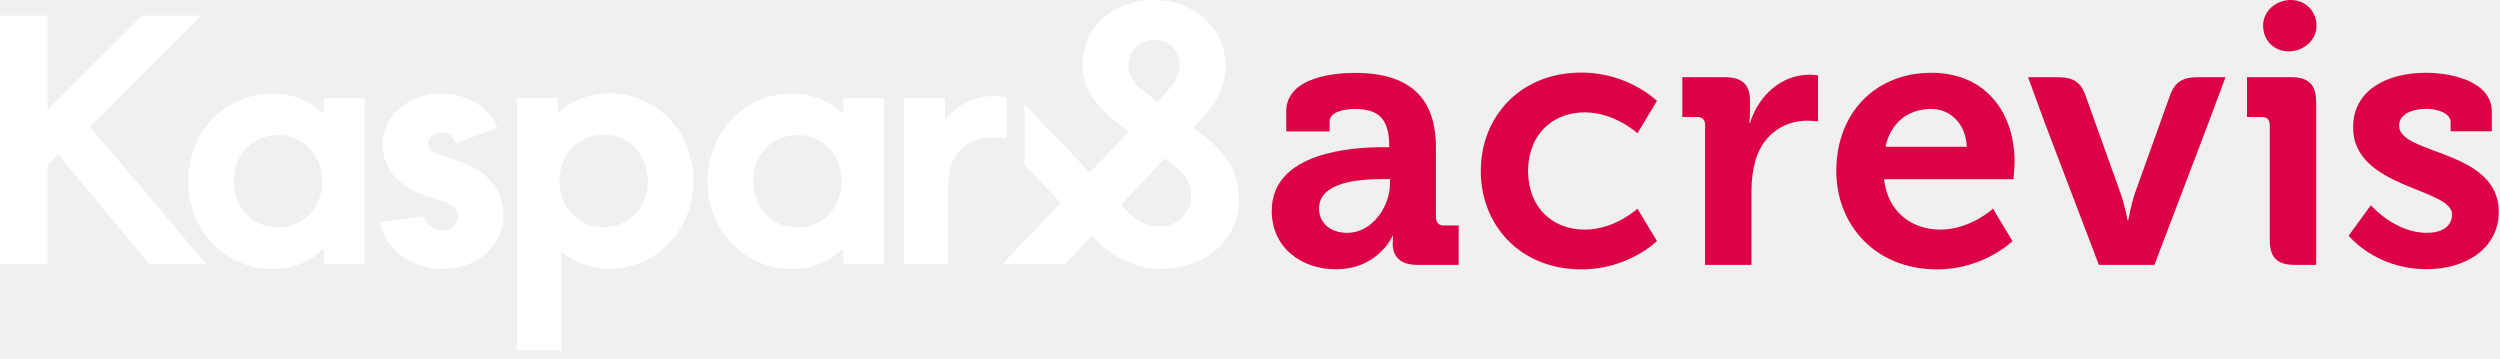
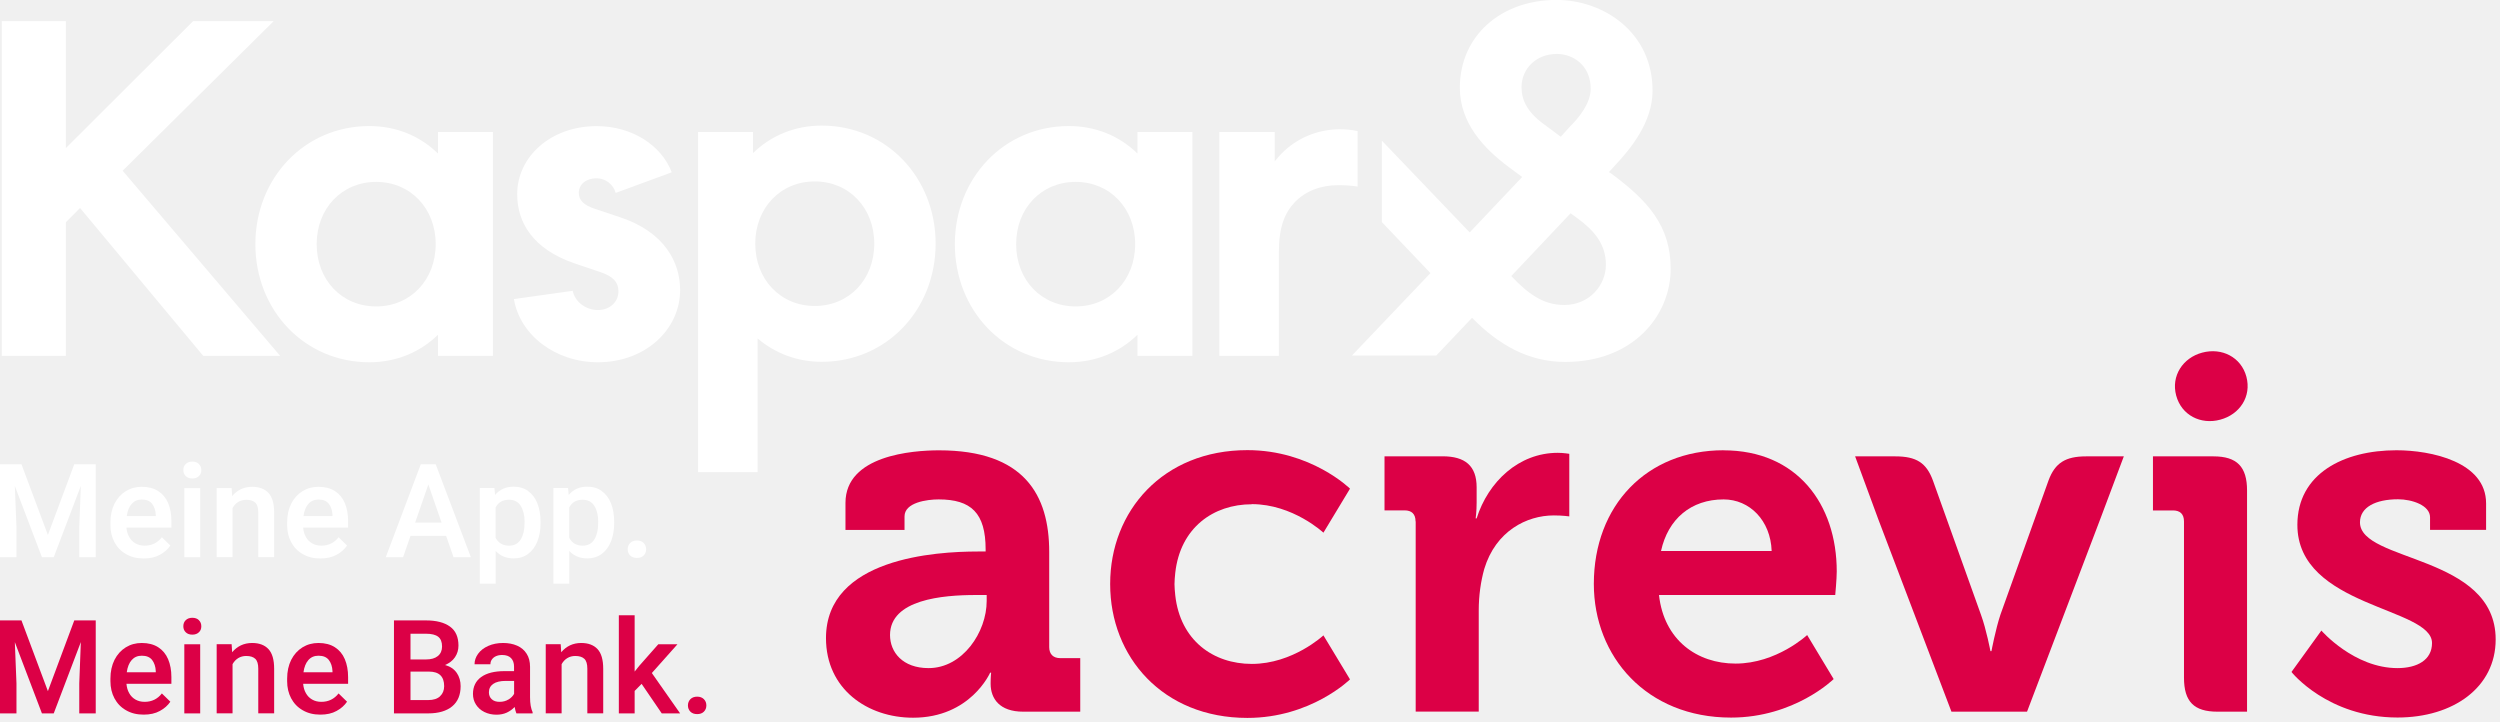
- <svg xmlns="http://www.w3.org/2000/svg" width="230" height="33" viewBox="0 0 230 33" fill="none">
-   <path d="M97.987 24.289H92.226L97.586 18.66L94.269 15.176V9.615L100.266 15.879L103.85 12.093L102.947 11.424C101.237 10.151 99.596 8.41 99.596 5.997C99.596 2.446 102.411 0 106.195 0C109.411 0 112.761 2.212 112.761 6.198C112.761 8.342 111.288 10.151 110.148 11.358L109.779 11.759L109.946 11.86C112.426 13.703 114 15.411 114 18.359C114 21.541 111.454 24.724 106.799 24.724C104.253 24.724 102.208 23.518 100.433 21.708L97.987 24.289ZM106.73 20.838C108.473 20.838 109.578 19.465 109.578 18.091C109.578 16.685 108.808 15.78 107.669 14.942L107.166 14.574L103.112 18.863C104.252 20.068 105.29 20.838 106.73 20.838ZM108.54 6.066C108.54 4.458 107.333 3.688 106.227 3.688C104.821 3.688 103.815 4.692 103.815 5.965C103.815 6.835 104.218 7.673 105.324 8.477L106.495 9.347L107.132 8.644C107.736 8.042 108.54 7.071 108.54 6.066Z" fill="white" />
-   <path d="M92.616 8.958V12.742C92.209 12.678 91.771 12.648 91.302 12.648C90.083 12.648 89.052 13.054 88.332 13.804C87.644 14.524 87.237 15.492 87.237 17.212V24.31H83.172V9.02H86.955V11.021C87.111 10.833 87.268 10.646 87.455 10.458C88.455 9.458 89.799 8.864 91.332 8.832C91.772 8.833 92.21 8.864 92.616 8.958Z" fill="white" />
-   <path d="M81.331 9.02V24.31H77.579V22.872C76.359 24.06 74.733 24.748 72.889 24.748C68.449 24.748 65.104 21.183 65.104 16.68C65.104 12.177 68.449 8.613 72.889 8.613C74.734 8.613 76.359 9.301 77.579 10.489V9.02H81.331ZM77.423 16.68C77.423 14.242 75.704 12.429 73.358 12.429C71.013 12.429 69.293 14.242 69.293 16.68C69.293 19.119 71.013 20.932 73.358 20.932C75.704 20.934 77.423 19.119 77.423 16.68Z" fill="white" />
-   <path d="M63.792 16.65C63.792 21.153 60.446 24.717 56.007 24.717C54.318 24.717 52.817 24.123 51.63 23.123V32.252H47.565V9.02H51.317V10.459C52.536 9.27 54.163 8.582 56.007 8.582C60.446 8.582 63.792 12.147 63.792 16.65ZM59.602 16.65C59.602 14.211 57.883 12.398 55.536 12.398C53.191 12.398 51.471 14.211 51.471 16.65C51.471 19.088 53.191 20.901 55.536 20.901C57.883 20.901 59.602 19.088 59.602 16.65Z" fill="white" />
-   <path d="M34.977 20.433L38.996 19.87C39.156 20.652 39.921 21.183 40.718 21.183C41.547 21.183 42.121 20.652 42.121 19.901C42.121 19.275 41.738 18.869 40.878 18.587L39.124 17.994C36.285 17.024 35.2 15.211 35.2 13.272C35.2 10.677 37.529 8.613 40.623 8.613C43.046 8.613 45.056 9.927 45.757 11.771L41.931 13.178C41.77 12.584 41.229 12.177 40.623 12.177C39.921 12.177 39.41 12.584 39.41 13.178C39.41 13.679 39.761 14.023 40.526 14.273L42.217 14.835C45.342 15.867 46.331 17.992 46.331 19.807C46.331 22.528 43.939 24.748 40.718 24.748C37.816 24.748 35.393 22.902 34.977 20.433Z" fill="white" />
-   <path d="M33.549 9.02V24.31H29.797V22.872C28.577 24.06 26.951 24.748 25.107 24.748C20.667 24.748 17.322 21.183 17.322 16.68C17.322 12.177 20.667 8.613 25.107 8.613C26.952 8.613 28.577 9.301 29.797 10.489V9.02H33.549ZM29.641 16.68C29.641 14.242 27.921 12.429 25.576 12.429C23.231 12.429 21.51 14.242 21.51 16.68C21.51 19.119 23.229 20.932 25.576 20.932C27.922 20.932 29.641 19.119 29.641 16.68Z" fill="white" />
-   <path d="M4.378 1.443V10.116L13.07 1.443H18.573L8.255 11.662L19.011 24.308H13.759L5.348 14.209L4.378 15.18V24.308H0V1.443H4.378Z" fill="white" />
-   <path d="M210.049 0.094C211.374 -0.258 212.679 0.4 213.031 1.724C213.392 3.057 212.587 4.27 211.263 4.632C209.948 4.983 208.642 4.335 208.29 3.002C207.938 1.668 208.734 0.446 210.049 0.094Z" fill="#DC0045" />
-   <path d="M123.955 21.421C126.26 21.421 127.881 18.985 127.881 16.883V16.476H127.14C124.908 16.476 121.352 16.781 121.352 19.18C121.343 20.337 122.195 21.421 123.955 21.421ZM127.27 13.54H127.807V13.401C127.807 10.929 126.825 10.021 124.631 10.021C123.853 10.021 122.325 10.225 122.325 11.169V12.086H118.334V10.262C118.334 7.049 122.871 6.706 124.658 6.706C130.409 6.706 132.104 9.716 132.104 13.577V20.004C132.104 20.476 132.372 20.745 132.845 20.745H134.197V24.366H130.335C128.742 24.366 128.131 23.486 128.131 22.467C128.131 22.032 128.168 21.726 128.168 21.726H128.103C128.103 21.726 126.779 24.773 122.89 24.773C119.806 24.773 117 22.847 117 19.393C117.009 13.975 124.455 13.54 127.27 13.54Z" fill="#DC0045" />
-   <path d="M156.866 11.503C156.866 10.993 156.598 10.762 156.126 10.762H154.774V7.104H158.7C160.219 7.104 160.997 7.752 160.997 9.206V10.225C160.997 10.864 160.932 11.308 160.932 11.308H160.997C161.774 8.836 163.84 6.873 166.479 6.873C166.849 6.873 167.257 6.937 167.257 6.937V11.169C167.257 11.169 166.821 11.105 166.21 11.105C164.386 11.105 162.284 12.151 161.506 14.726C161.265 15.568 161.136 16.522 161.136 17.531V24.366H156.866V11.503Z" fill="#DC0045" />
-   <path d="M180.944 13.503C180.879 11.438 179.453 10.021 177.693 10.021C175.489 10.021 173.934 11.336 173.461 13.503H180.944ZM177.693 6.697C182.638 6.697 185.342 10.318 185.342 14.892C185.342 15.402 185.241 16.485 185.241 16.485H173.332C173.674 19.532 175.906 21.125 178.508 21.125C181.286 21.125 183.351 19.198 183.351 19.198L185.148 22.18C185.148 22.18 182.509 24.782 178.212 24.782C172.489 24.782 168.942 20.652 168.942 15.744C168.933 10.419 172.517 6.697 177.693 6.697Z" fill="#DC0045" />
-   <path d="M145.8 10.336C148.578 10.336 150.643 12.262 150.643 12.262L152.44 9.28C152.44 9.28 149.801 6.678 145.504 6.678C139.781 6.678 136.234 10.808 136.234 15.716V15.744C136.234 20.652 139.79 24.782 145.504 24.782C149.801 24.782 152.44 22.18 152.44 22.18L150.643 19.198C150.643 19.198 148.578 21.125 145.8 21.125C143.198 21.125 140.957 19.532 140.624 16.485C140.596 16.216 140.577 15.948 140.568 15.698V15.753C140.577 15.503 140.596 15.235 140.624 14.966C140.966 11.929 143.198 10.336 145.8 10.336Z" fill="#DC0045" />
-   <path d="M203.15 11.373L198.205 24.366H193.094L188.148 11.373L186.583 7.104H189.306C190.732 7.104 191.408 7.549 191.843 8.725L195.094 17.791C195.464 18.809 195.733 20.263 195.733 20.263H195.798C195.798 20.263 196.066 18.809 196.409 17.791L199.659 8.725C200.104 7.539 200.807 7.104 202.197 7.104H204.743L203.15 11.373Z" fill="#DC0045" />
-   <path d="M213.087 24.366H211.087C209.494 24.366 208.818 23.69 208.818 22.06V11.503C208.818 10.993 208.549 10.762 208.077 10.762H206.725V7.104H210.818C212.411 7.104 213.087 7.817 213.087 9.41V24.366Z" fill="#DC0045" />
-   <path d="M218.115 18.883C218.115 18.883 220.319 21.421 223.255 21.421C224.579 21.421 225.589 20.884 225.589 19.726C225.589 17.291 216.486 17.328 216.486 11.734C216.486 8.28 219.597 6.697 223.19 6.697C225.524 6.697 229.246 7.475 229.246 10.28V12.077H225.459V11.234C225.459 10.419 224.237 10.012 223.292 10.012C221.773 10.012 220.718 10.558 220.718 11.568C220.718 14.272 229.885 13.735 229.885 19.485C229.885 22.736 227.005 24.764 223.255 24.764C218.514 24.764 216.078 21.68 216.078 21.68L218.115 18.883Z" fill="#DC0045" />
+ <svg xmlns="http://www.w3.org/2000/svg" width="381" height="110" viewBox="0 0 381 110" fill="none">
+   <g clip-path="url(#clip0_681_13)">
+     <path d="M335.62 53.74C338.61 52.94 341.55 54.43 342.35 57.41C343.15 60.42 341.35 63.16 338.36 63.96C335.39 64.76 332.46 63.29 331.65 60.28C330.85 57.29 332.66 54.53 335.62 53.74Z" fill="#DC0046" />
+     <path d="M141.52 101.82C146.71 101.82 150.37 96.33 150.37 91.6V90.68H148.69C143.66 90.68 135.64 91.36 135.64 96.78C135.64 99.38 137.55 101.82 141.51 101.82M148.99 84.04H150.21V83.74C150.21 78.17 148 76.11 143.04 76.11C141.28 76.11 137.85 76.57 137.85 78.7V80.76H128.85V76.64C128.85 69.39 139.07 68.63 143.12 68.63C156.09 68.63 159.9 75.42 159.9 84.12V98.62C159.9 99.69 160.51 100.3 161.58 100.3H164.63V108.46H155.93C152.34 108.46 150.97 106.48 150.97 104.19C150.97 103.2 151.05 102.51 151.05 102.51H150.9C150.9 102.51 147.92 109.38 139.15 109.38C132.21 109.38 125.88 105.03 125.88 97.25C125.88 85.04 142.66 84.05 149 84.05" fill="#DC0046" />
+     <path d="M215.73 79.46C215.73 78.32 215.12 77.78 214.05 77.78H211V69.54H219.85C223.28 69.54 225.04 70.99 225.04 74.27V76.56C225.04 78.01 224.89 79 224.89 79H225.04C226.8 73.43 231.45 69.01 237.4 69.01C238.24 69.01 239.16 69.16 239.16 69.16V78.7C239.16 78.7 238.17 78.55 236.8 78.55C232.68 78.55 227.95 80.92 226.2 86.71C225.67 88.62 225.36 90.75 225.36 93.04V108.45H215.75V79.46H215.73Z" fill="#DC0046" />
+     <path d="M270 83.97C269.84 79.31 266.64 76.11 262.68 76.11C257.72 76.11 254.21 79.08 253.14 83.97H270ZM262.68 68.63C273.82 68.63 279.92 76.79 279.92 87.09C279.92 88.23 279.69 90.68 279.69 90.68H252.83C253.59 97.55 258.63 101.13 264.5 101.13C270.76 101.13 275.41 96.78 275.41 96.78L279.45 103.49C279.45 103.49 273.5 109.36 263.81 109.36C250.92 109.36 242.9 100.05 242.9 88.99C242.9 77.01 250.99 68.62 262.66 68.62" fill="#DC0046" />
+     <path d="M190.78 76.83C197.04 76.83 201.69 81.18 201.69 81.18L205.74 74.47C205.74 74.47 199.79 68.6 190.1 68.6C177.21 68.6 169.19 77.91 169.19 88.97V89.04C169.19 100.1 177.2 109.41 190.1 109.41C199.79 109.41 205.74 103.54 205.74 103.54L201.69 96.83C201.69 96.83 197.04 101.18 190.78 101.18C184.9 101.18 179.87 97.6 179.11 90.73C179.04 90.12 179 89.52 178.99 88.96V89.08C179 88.51 179.04 87.92 179.11 87.3C179.87 80.43 184.91 76.85 190.78 76.85" fill="#DC0046" />
+     <path d="M320.06 79.16L308.92 108.46H297.4L286.26 79.16L282.72 69.55H288.85C292.06 69.55 293.58 70.54 294.57 73.21L301.89 93.66C302.73 95.95 303.34 99.23 303.34 99.23H303.5C303.5 99.23 304.11 95.95 304.87 93.66L312.2 73.21C313.19 70.54 314.79 69.55 317.92 69.55H323.67L320.06 79.16Z" fill="#DC0046" />
+     <path d="M342.45 108.46H337.95C334.36 108.46 332.84 106.94 332.84 103.27V79.47C332.84 78.33 332.23 77.79 331.16 77.79H328.11V69.55H337.34C340.93 69.55 342.45 71.15 342.45 74.74V108.46Z" fill="#DC0046" />
+     <path d="M353.78 96.1C353.78 96.1 358.74 101.82 365.38 101.82C368.35 101.82 370.64 100.6 370.64 98C370.64 92.51 350.12 92.58 350.12 79.99C350.12 72.21 357.14 68.62 365.22 68.62C370.48 68.62 378.88 70.37 378.88 76.71V80.75H370.34V78.84C370.34 77.01 367.59 76.09 365.46 76.09C362.03 76.09 359.66 77.31 359.66 79.6C359.66 85.71 380.34 84.48 380.34 97.45C380.34 104.78 373.85 109.35 365.39 109.35C354.71 109.35 349.22 102.41 349.22 102.41L353.79 96.08L353.78 96.1Z" fill="#DC0046" />
+     <path d="M242.42 13.53C242.42 9.94 239.73 8.22 237.26 8.22C234.12 8.22 231.88 10.46 231.88 13.3C231.88 15.24 232.78 17.11 235.25 18.9L237.86 20.84L239.28 19.27C240.63 17.93 242.42 15.76 242.42 13.52M238.38 46.48C242.27 46.48 244.74 43.42 244.74 40.35C244.74 37.28 243.02 35.19 240.48 33.32L239.36 32.5L230.32 42.07C232.86 44.76 235.18 46.48 238.39 46.48M218.89 54.18H206.04L218 41.62L210.6 33.85V21.44L223.98 35.42L231.98 26.97L229.96 25.48C226.15 22.64 222.48 18.76 222.48 13.37C222.48 5.45 228.76 -0.01 237.2 -0.01C244.38 -0.01 251.85 4.92 251.85 13.82C251.85 18.6 248.56 22.64 246.02 25.33L245.2 26.23L245.57 26.46C251.1 30.57 254.61 34.38 254.61 40.96C254.61 48.06 248.93 55.16 238.54 55.16C232.86 55.16 228.3 52.47 224.34 48.43L218.88 54.19L218.89 54.18Z" fill="white" />
+     <path d="M206.9 19.99V28.43C205.99 28.29 205.01 28.22 203.97 28.22C201.25 28.22 198.95 29.13 197.34 30.8C195.81 32.41 194.9 34.57 194.9 38.4V54.23H185.83V20.12H194.27V24.58C194.62 24.16 194.97 23.74 195.38 23.33C197.61 21.1 200.61 19.77 204.03 19.7C205.01 19.7 205.99 19.77 206.89 19.98" fill="white" />
+     <path d="M173 37.21C173 31.77 169.17 27.72 163.93 27.72C158.69 27.72 154.86 31.76 154.86 37.21C154.86 42.66 158.7 46.7 163.93 46.7C169.17 46.7 173 42.65 173 37.21ZM181.72 20.12V54.23H173.35V51.02C170.63 53.67 167 55.21 162.89 55.21C152.98 55.21 145.52 47.26 145.52 37.21C145.52 27.16 152.98 19.21 162.89 19.21C167.01 19.21 170.63 20.74 173.35 23.4V20.12H181.72Z" fill="white" />
+     <path d="M133.24 37.14C133.24 31.7 129.41 27.65 124.17 27.65C118.93 27.65 115.1 31.7 115.1 37.14C115.1 42.58 118.94 46.63 124.17 46.63C129.4 46.63 133.24 42.59 133.24 37.14ZM142.59 37.14C142.59 47.19 135.13 55.14 125.22 55.14C121.45 55.14 118.1 53.82 115.46 51.58V71.95H106.39V20.12H114.76V23.33C117.48 20.68 121.11 19.14 125.22 19.14C135.13 19.14 142.59 27.09 142.59 37.14Z" fill="white" />
+     <path d="M78.31 45.58L87.28 44.32C87.64 46.06 89.34 47.25 91.12 47.25C92.9 47.25 94.25 46.06 94.25 44.39C94.25 42.99 93.39 42.09 91.48 41.46L87.57 40.14C81.24 37.98 78.82 33.93 78.82 29.61C78.82 23.82 84.01 19.22 90.92 19.22C96.33 19.22 100.81 22.15 102.37 26.26L93.83 29.4C93.47 28.08 92.26 27.17 90.91 27.17C89.34 27.17 88.21 28.08 88.21 29.4C88.21 30.52 88.99 31.29 90.7 31.84L94.47 33.1C101.44 35.4 103.65 40.14 103.65 44.19C103.65 50.26 98.31 55.21 91.13 55.21C84.66 55.21 79.25 51.09 78.32 45.58" fill="white" />
+     <path d="M66.4 37.21C66.4 31.77 62.56 27.72 57.33 27.72C52.1 27.72 48.26 31.76 48.26 37.21C48.26 42.66 52.09 46.7 57.33 46.7C62.57 46.7 66.4 42.65 66.4 37.21ZM75.12 20.12V54.23H66.75V51.02C64.03 53.67 60.4 55.21 56.29 55.21C46.38 55.21 38.92 47.26 38.92 37.21C38.92 27.16 46.38 19.21 56.29 19.21C60.41 19.21 64.03 20.74 66.75 23.4V20.12H75.12Z" fill="white" />
+     <path d="M10.04 3.22V22.57L29.43 3.22H41.71L18.69 26.02L42.69 54.23H30.97L12.2 31.7L10.04 33.87V54.23H0.27V3.22H10.04Z" fill="white" />
+     <path d="M14.59 84.92H12.08V80.35L12.32 74.05L8.19 84.92H6.39L2.26 74.06L2.51 80.35V84.92H0V70.75H3.27L7.3 81.53L11.32 70.75H14.59V84.92Z" fill="white" />
+     <path d="M26.13 80.41H19.27C19.32 80.95 19.45 81.43 19.69 81.84C19.92 82.26 20.24 82.58 20.64 82.81C21.04 83.04 21.5 83.16 22.04 83.16C23.13 83.16 24.01 82.73 24.67 81.88L25.96 83.14C25.58 83.7 25.05 84.18 24.36 84.55C23.68 84.93 22.85 85.11 21.89 85.11C20.86 85.11 19.97 84.89 19.2 84.44C18.43 84 17.85 83.39 17.44 82.62C17.03 81.85 16.83 80.98 16.83 80.02V79.62C16.83 78.54 17.04 77.58 17.45 76.76C17.87 75.94 18.44 75.31 19.16 74.86C19.89 74.41 20.7 74.19 21.61 74.19C22.6 74.19 23.44 74.41 24.11 74.84C24.78 75.27 25.29 75.88 25.62 76.66C25.95 77.44 26.12 78.35 26.12 79.38V80.4L26.13 80.41ZM23.74 78.47C23.71 77.79 23.52 77.23 23.19 76.79C22.85 76.35 22.33 76.13 21.61 76.13C20.97 76.13 20.46 76.35 20.07 76.79C19.68 77.23 19.43 77.85 19.32 78.65H23.74V78.47Z" fill="white" />
+     <path d="M30.31 70.72C30.56 70.96 30.68 71.27 30.68 71.65C30.68 72.03 30.56 72.33 30.31 72.56C30.06 72.8 29.73 72.92 29.31 72.92C28.89 72.92 28.55 72.8 28.31 72.56C28.06 72.32 27.94 72.02 27.94 71.64C27.94 71.26 28.06 70.95 28.31 70.71C28.56 70.47 28.89 70.35 29.31 70.35C29.73 70.35 30.07 70.47 30.31 70.71V70.72ZM28.09 84.92V74.39H30.51V84.92H28.09Z" fill="white" />
+     <path d="M40.91 75.12C41.49 75.74 41.78 76.74 41.78 78.12V84.91H39.36V78.1C39.36 77.4 39.21 76.9 38.91 76.61C38.61 76.32 38.15 76.17 37.52 76.17C37.07 76.17 36.66 76.28 36.3 76.5C35.94 76.72 35.66 77.03 35.44 77.42V84.91H33.02V74.38H35.3L35.38 75.6C35.76 75.15 36.2 74.8 36.72 74.55C37.24 74.31 37.81 74.19 38.43 74.19C39.5 74.19 40.33 74.5 40.91 75.12Z" fill="white" />
+     <path d="M53.06 80.41H46.2C46.25 80.95 46.38 81.43 46.62 81.84C46.85 82.26 47.17 82.58 47.57 82.81C47.97 83.04 48.43 83.16 48.97 83.16C50.06 83.16 50.94 82.73 51.6 81.88L52.89 83.14C52.51 83.7 51.98 84.18 51.29 84.55C50.61 84.93 49.78 85.11 48.82 85.11C47.79 85.11 46.9 84.89 46.13 84.44C45.36 84 44.78 83.39 44.37 82.62C43.96 81.85 43.76 80.98 43.76 80.02V79.62C43.76 78.54 43.97 77.58 44.38 76.76C44.8 75.94 45.37 75.31 46.09 74.86C46.82 74.41 47.63 74.19 48.54 74.19C49.53 74.19 50.37 74.41 51.04 74.84C51.71 75.27 52.22 75.88 52.55 76.66C52.88 77.44 53.05 78.35 53.05 79.38V80.4L53.06 80.41ZM50.67 78.47C50.64 77.79 50.45 77.23 50.12 76.79C49.78 76.35 49.26 76.13 48.54 76.13C47.9 76.13 47.39 76.35 47 76.79C46.61 77.23 46.36 77.85 46.25 78.65H50.67V78.47Z" fill="white" />
+     <path d="M68 81.67H62.56L61.43 84.92H58.79L64.13 70.75H66.4L71.76 84.92H69.12L67.99 81.67H68ZM67.29 79.64L65.28 73.83L63.27 79.64H67.3H67.29Z" fill="white" />
+     <path d="M80.49 74.85C81.11 75.29 81.58 75.91 81.9 76.72C82.22 77.52 82.38 78.47 82.38 79.54V79.74C82.38 80.77 82.22 81.69 81.9 82.5C81.58 83.31 81.11 83.95 80.49 84.41C79.87 84.87 79.14 85.1 78.28 85.1C77.15 85.1 76.24 84.72 75.54 83.96V88.95H73.12V74.37H75.35L75.45 75.43C76.16 74.59 77.09 74.17 78.26 74.17C79.14 74.17 79.88 74.39 80.5 74.83L80.49 74.85ZM79.95 79.54C79.95 78.54 79.75 77.73 79.36 77.1C78.97 76.47 78.37 76.16 77.57 76.16C76.62 76.16 75.94 76.55 75.53 77.34V81.96C75.95 82.76 76.64 83.16 77.59 83.16C78.38 83.16 78.97 82.84 79.36 82.21C79.75 81.57 79.94 80.75 79.94 79.75V79.55L79.95 79.54Z" fill="white" />
+     <path d="M91.71 74.85C92.33 75.29 92.8 75.91 93.12 76.72C93.44 77.52 93.6 78.47 93.6 79.54V79.74C93.6 80.77 93.44 81.69 93.12 82.5C92.8 83.31 92.33 83.95 91.71 84.41C91.09 84.87 90.36 85.1 89.5 85.1C88.37 85.1 87.46 84.72 86.76 83.96V88.95H84.34V74.37H86.57L86.67 75.43C87.38 74.59 88.31 74.17 89.48 74.17C90.36 74.17 91.1 74.39 91.72 74.83L91.71 74.85ZM91.17 79.54C91.17 78.54 90.97 77.73 90.58 77.1C90.19 76.47 89.59 76.16 88.79 76.16C87.84 76.16 87.16 76.55 86.75 77.34V81.96C87.17 82.76 87.86 83.16 88.81 83.16C89.6 83.16 90.19 82.84 90.58 82.21C90.97 81.57 91.16 80.75 91.16 79.75V79.55L91.17 79.54Z" fill="white" />
+     <path d="M98.09 82.75C98.34 83 98.47 83.32 98.47 83.71C98.47 84.1 98.34 84.41 98.09 84.66C97.84 84.91 97.5 85.03 97.07 85.03C96.64 85.03 96.29 84.91 96.04 84.66C95.79 84.41 95.66 84.09 95.66 83.71C95.66 83.33 95.79 83 96.04 82.75C96.29 82.5 96.64 82.37 97.07 82.37C97.5 82.37 97.84 82.5 98.09 82.75Z" fill="white" />
+     <path d="M14.59 108.72H12.08V104.15L12.32 97.85L8.19 108.72H6.39L2.26 97.86L2.51 104.15V108.72H0V94.55H3.27L7.3 105.33L11.32 94.55H14.59V108.72Z" fill="#DC0046" />
+     <path d="M26.13 104.21H19.27C19.32 104.75 19.45 105.23 19.69 105.64C19.92 106.06 20.24 106.38 20.64 106.61C21.04 106.84 21.5 106.96 22.04 106.96C23.13 106.96 24.01 106.53 24.67 105.68L25.96 106.94C25.58 107.5 25.05 107.98 24.36 108.35C23.68 108.73 22.85 108.91 21.89 108.91C20.86 108.91 19.97 108.69 19.2 108.24C18.43 107.8 17.85 107.19 17.44 106.42C17.03 105.65 16.83 104.78 16.83 103.82V103.42C16.83 102.34 17.04 101.38 17.45 100.56C17.87 99.74 18.44 99.11 19.16 98.66C19.89 98.21 20.7 97.99 21.61 97.99C22.6 97.99 23.44 98.21 24.11 98.64C24.78 99.07 25.29 99.68 25.62 100.46C25.95 101.24 26.12 102.15 26.12 103.18V104.2L26.13 104.21ZM23.74 102.27C23.71 101.59 23.52 101.03 23.19 100.59C22.85 100.15 22.33 99.93 21.61 99.93C20.97 99.93 20.46 100.15 20.07 100.59C19.68 101.03 19.43 101.65 19.32 102.45H23.74V102.27Z" fill="#DC0046" />
+     <path d="M30.31 94.52C30.56 94.76 30.68 95.07 30.68 95.45C30.68 95.83 30.56 96.13 30.31 96.36C30.06 96.6 29.73 96.72 29.31 96.72C28.89 96.72 28.55 96.6 28.31 96.36C28.06 96.12 27.94 95.82 27.94 95.44C27.94 95.06 28.06 94.75 28.31 94.51C28.56 94.27 28.89 94.15 29.31 94.15C29.73 94.15 30.07 94.27 30.31 94.51V94.52ZM28.09 108.72V98.19H30.51V108.72H28.09Z" fill="#DC0046" />
+     <path d="M40.91 98.92C41.49 99.54 41.78 100.54 41.78 101.92V108.71H39.36V101.9C39.36 101.2 39.21 100.7 38.91 100.41C38.61 100.12 38.15 99.97 37.52 99.97C37.07 99.97 36.66 100.08 36.3 100.3C35.94 100.52 35.66 100.83 35.44 101.22V108.71H33.02V98.18H35.3L35.38 99.4C35.76 98.95 36.2 98.6 36.72 98.35C37.24 98.11 37.81 97.99 38.43 97.99C39.5 97.99 40.33 98.3 40.91 98.92Z" fill="#DC0046" />
+     <path d="M53.06 104.21H46.2C46.25 104.75 46.38 105.23 46.62 105.64C46.85 106.06 47.17 106.38 47.57 106.61C47.97 106.84 48.43 106.96 48.97 106.96C50.06 106.96 50.94 106.53 51.6 105.68L52.89 106.94C52.51 107.5 51.98 107.98 51.29 108.35C50.61 108.73 49.78 108.91 48.82 108.91C47.79 108.91 46.9 108.69 46.13 108.24C45.36 107.8 44.78 107.19 44.37 106.42C43.96 105.65 43.76 104.78 43.76 103.82V103.42C43.76 102.34 43.97 101.38 44.38 100.56C44.8 99.74 45.37 99.11 46.09 98.66C46.82 98.21 47.63 97.99 48.54 97.99C49.53 97.99 50.37 98.21 51.04 98.64C51.71 99.07 52.22 99.68 52.55 100.46C52.88 101.24 53.05 102.15 53.05 103.18V104.2L53.06 104.21ZM50.67 102.27C50.64 101.59 50.45 101.03 50.12 100.59C49.78 100.15 49.26 99.93 48.54 99.93C47.9 99.93 47.39 100.15 47 100.59C46.61 101.03 46.36 101.65 46.25 102.45H50.67V102.27Z" fill="#DC0046" />
+     <path d="M69.6 102.53C70 103.12 70.2 103.8 70.2 104.57C70.2 105.91 69.77 106.94 68.91 107.65C68.05 108.36 66.83 108.72 65.27 108.72H60.04V94.55H64.91C66.51 94.55 67.73 94.87 68.59 95.5C69.45 96.13 69.87 97.09 69.87 98.39C69.87 99.05 69.69 99.64 69.34 100.16C68.99 100.68 68.48 101.07 67.82 101.35C68.61 101.56 69.2 101.96 69.6 102.54V102.53ZM62.56 96.58V100.5H64.93C65.7 100.5 66.3 100.33 66.73 99.98C67.15 99.64 67.37 99.15 67.37 98.53C67.37 97.84 67.17 97.34 66.78 97.04C66.38 96.73 65.76 96.58 64.92 96.58H62.57H62.56ZM67.06 106.11C67.48 105.72 67.69 105.21 67.69 104.57C67.69 103.09 66.92 102.35 65.37 102.35H62.56V106.69H65.27C66.05 106.69 66.65 106.5 67.07 106.11H67.06Z" fill="#DC0046" />
+     <path d="M81.17 108.55V108.72H78.7C78.6 108.49 78.51 108.17 78.43 107.74C78.1 108.1 77.7 108.38 77.24 108.6C76.78 108.81 76.26 108.92 75.67 108.92C74.98 108.92 74.37 108.78 73.82 108.51C73.27 108.24 72.85 107.86 72.54 107.38C72.23 106.9 72.08 106.36 72.08 105.76C72.08 104.64 72.5 103.78 73.33 103.18C74.16 102.58 75.35 102.28 76.88 102.28H78.34V101.6C78.34 101.04 78.19 100.61 77.88 100.29C77.58 99.98 77.12 99.82 76.53 99.82C76.17 99.82 75.86 99.88 75.59 100C75.32 100.12 75.11 100.29 74.96 100.51C74.81 100.72 74.74 100.96 74.74 101.23H72.32C72.32 100.67 72.5 100.14 72.86 99.64C73.22 99.14 73.73 98.74 74.4 98.44C75.07 98.14 75.83 97.99 76.68 97.99C77.48 97.99 78.2 98.13 78.81 98.4C79.43 98.67 79.91 99.08 80.26 99.63C80.61 100.17 80.78 100.84 80.78 101.63V106.27C80.78 107.23 80.91 107.99 81.18 108.56L81.17 108.55ZM77.49 106.61C77.88 106.37 78.17 106.08 78.35 105.74V103.77H77.08C76.24 103.77 75.6 103.92 75.16 104.23C74.73 104.53 74.51 104.96 74.51 105.51C74.51 105.94 74.65 106.29 74.94 106.56C75.23 106.83 75.62 106.96 76.14 106.96C76.66 106.96 77.1 106.84 77.49 106.6V106.61Z" fill="#DC0046" />
+     <path d="M91.06 98.92C91.64 99.54 91.93 100.54 91.93 101.92V108.71H89.51V101.9C89.51 101.2 89.36 100.7 89.06 100.41C88.76 100.12 88.3 99.97 87.67 99.97C87.22 99.97 86.81 100.08 86.45 100.3C86.09 100.52 85.81 100.83 85.59 101.22V108.71H83.17V98.18H85.45L85.53 99.4C85.91 98.95 86.35 98.6 86.87 98.35C87.39 98.11 87.96 97.99 88.58 97.99C89.65 97.99 90.48 98.3 91.06 98.92Z" fill="#DC0046" />
+     <path d="M97.78 104.22L96.72 105.3V108.72H94.31V93.77H96.72V102.35L97.44 101.45L100.32 98.19H103.24L99.34 102.57L103.65 108.72H100.85L97.78 104.22Z" fill="#DC0046" />
+     <path d="M107.27 106.55C107.52 106.8 107.65 107.12 107.65 107.51C107.65 107.9 107.52 108.21 107.27 108.46C107.02 108.71 106.68 108.83 106.25 108.83C105.82 108.83 105.47 108.71 105.22 108.46C104.97 108.21 104.84 107.89 104.84 107.51C104.84 107.13 104.97 106.8 105.22 106.55C105.47 106.3 105.82 106.17 106.25 106.17C106.68 106.17 107.02 106.3 107.27 106.55Z" fill="#DC0046" />
+   </g>
+   <defs>
+     <clipPath id="clip0_681_13">
+       <rect width="380.33" height="109.39" fill="white" />
+     </clipPath>
+   </defs>
</svg>
